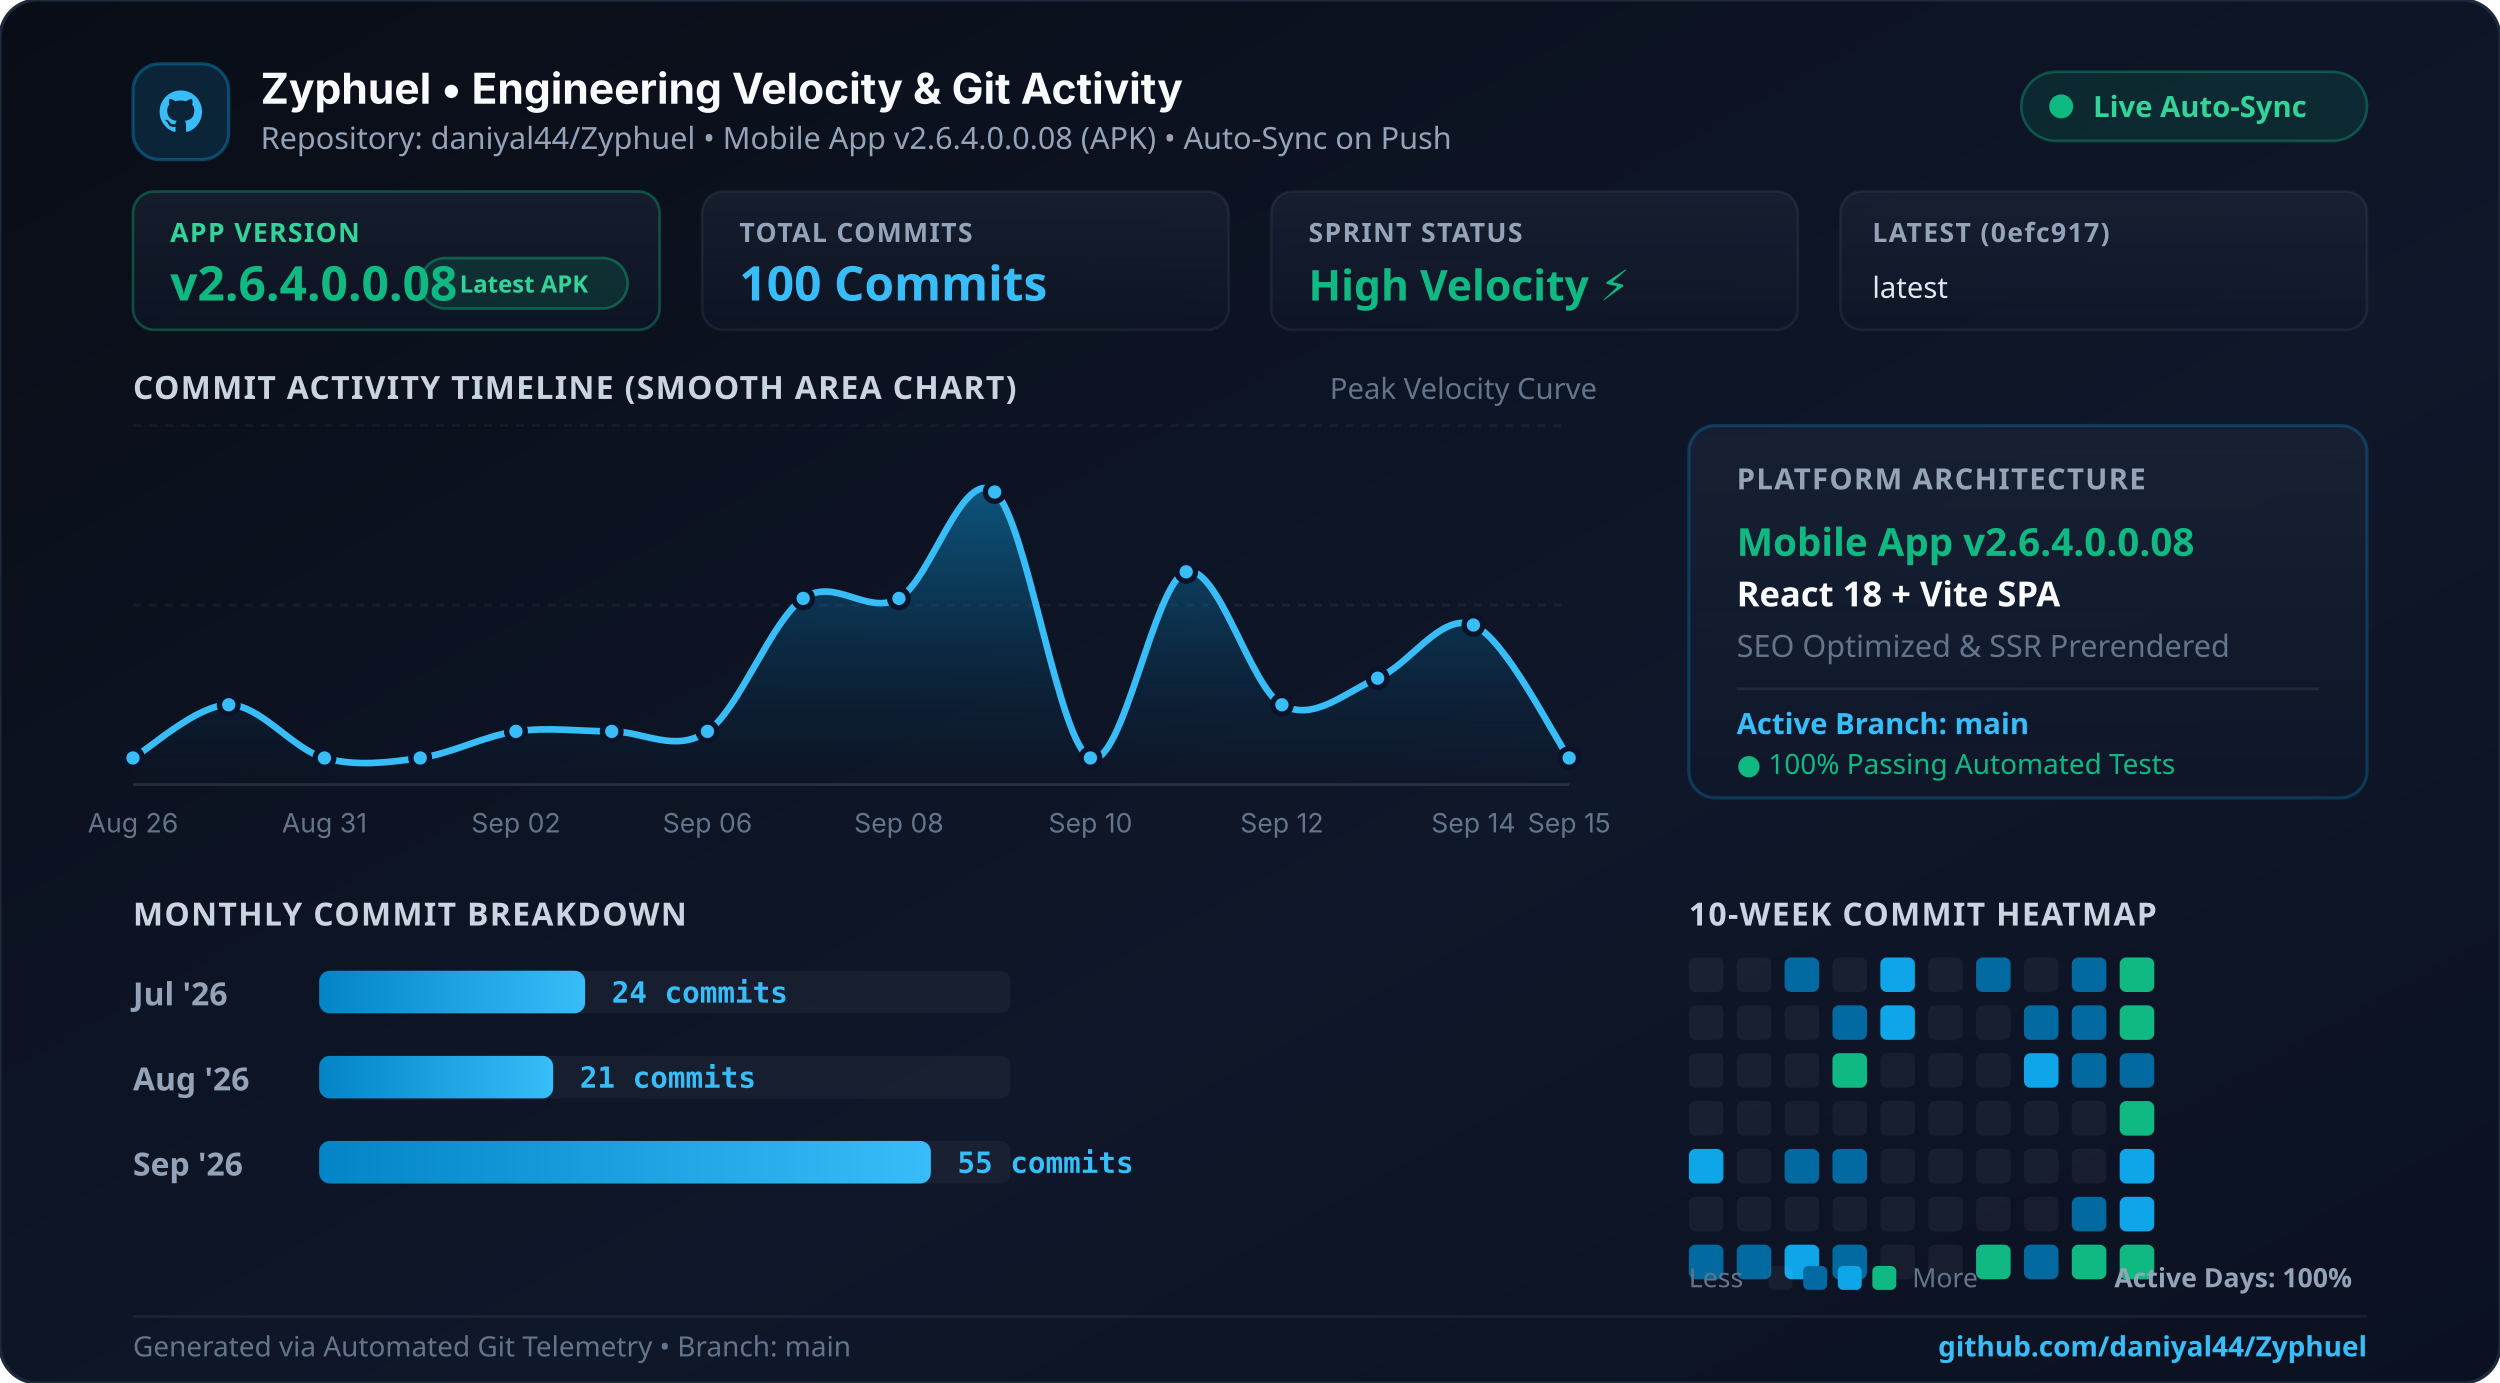
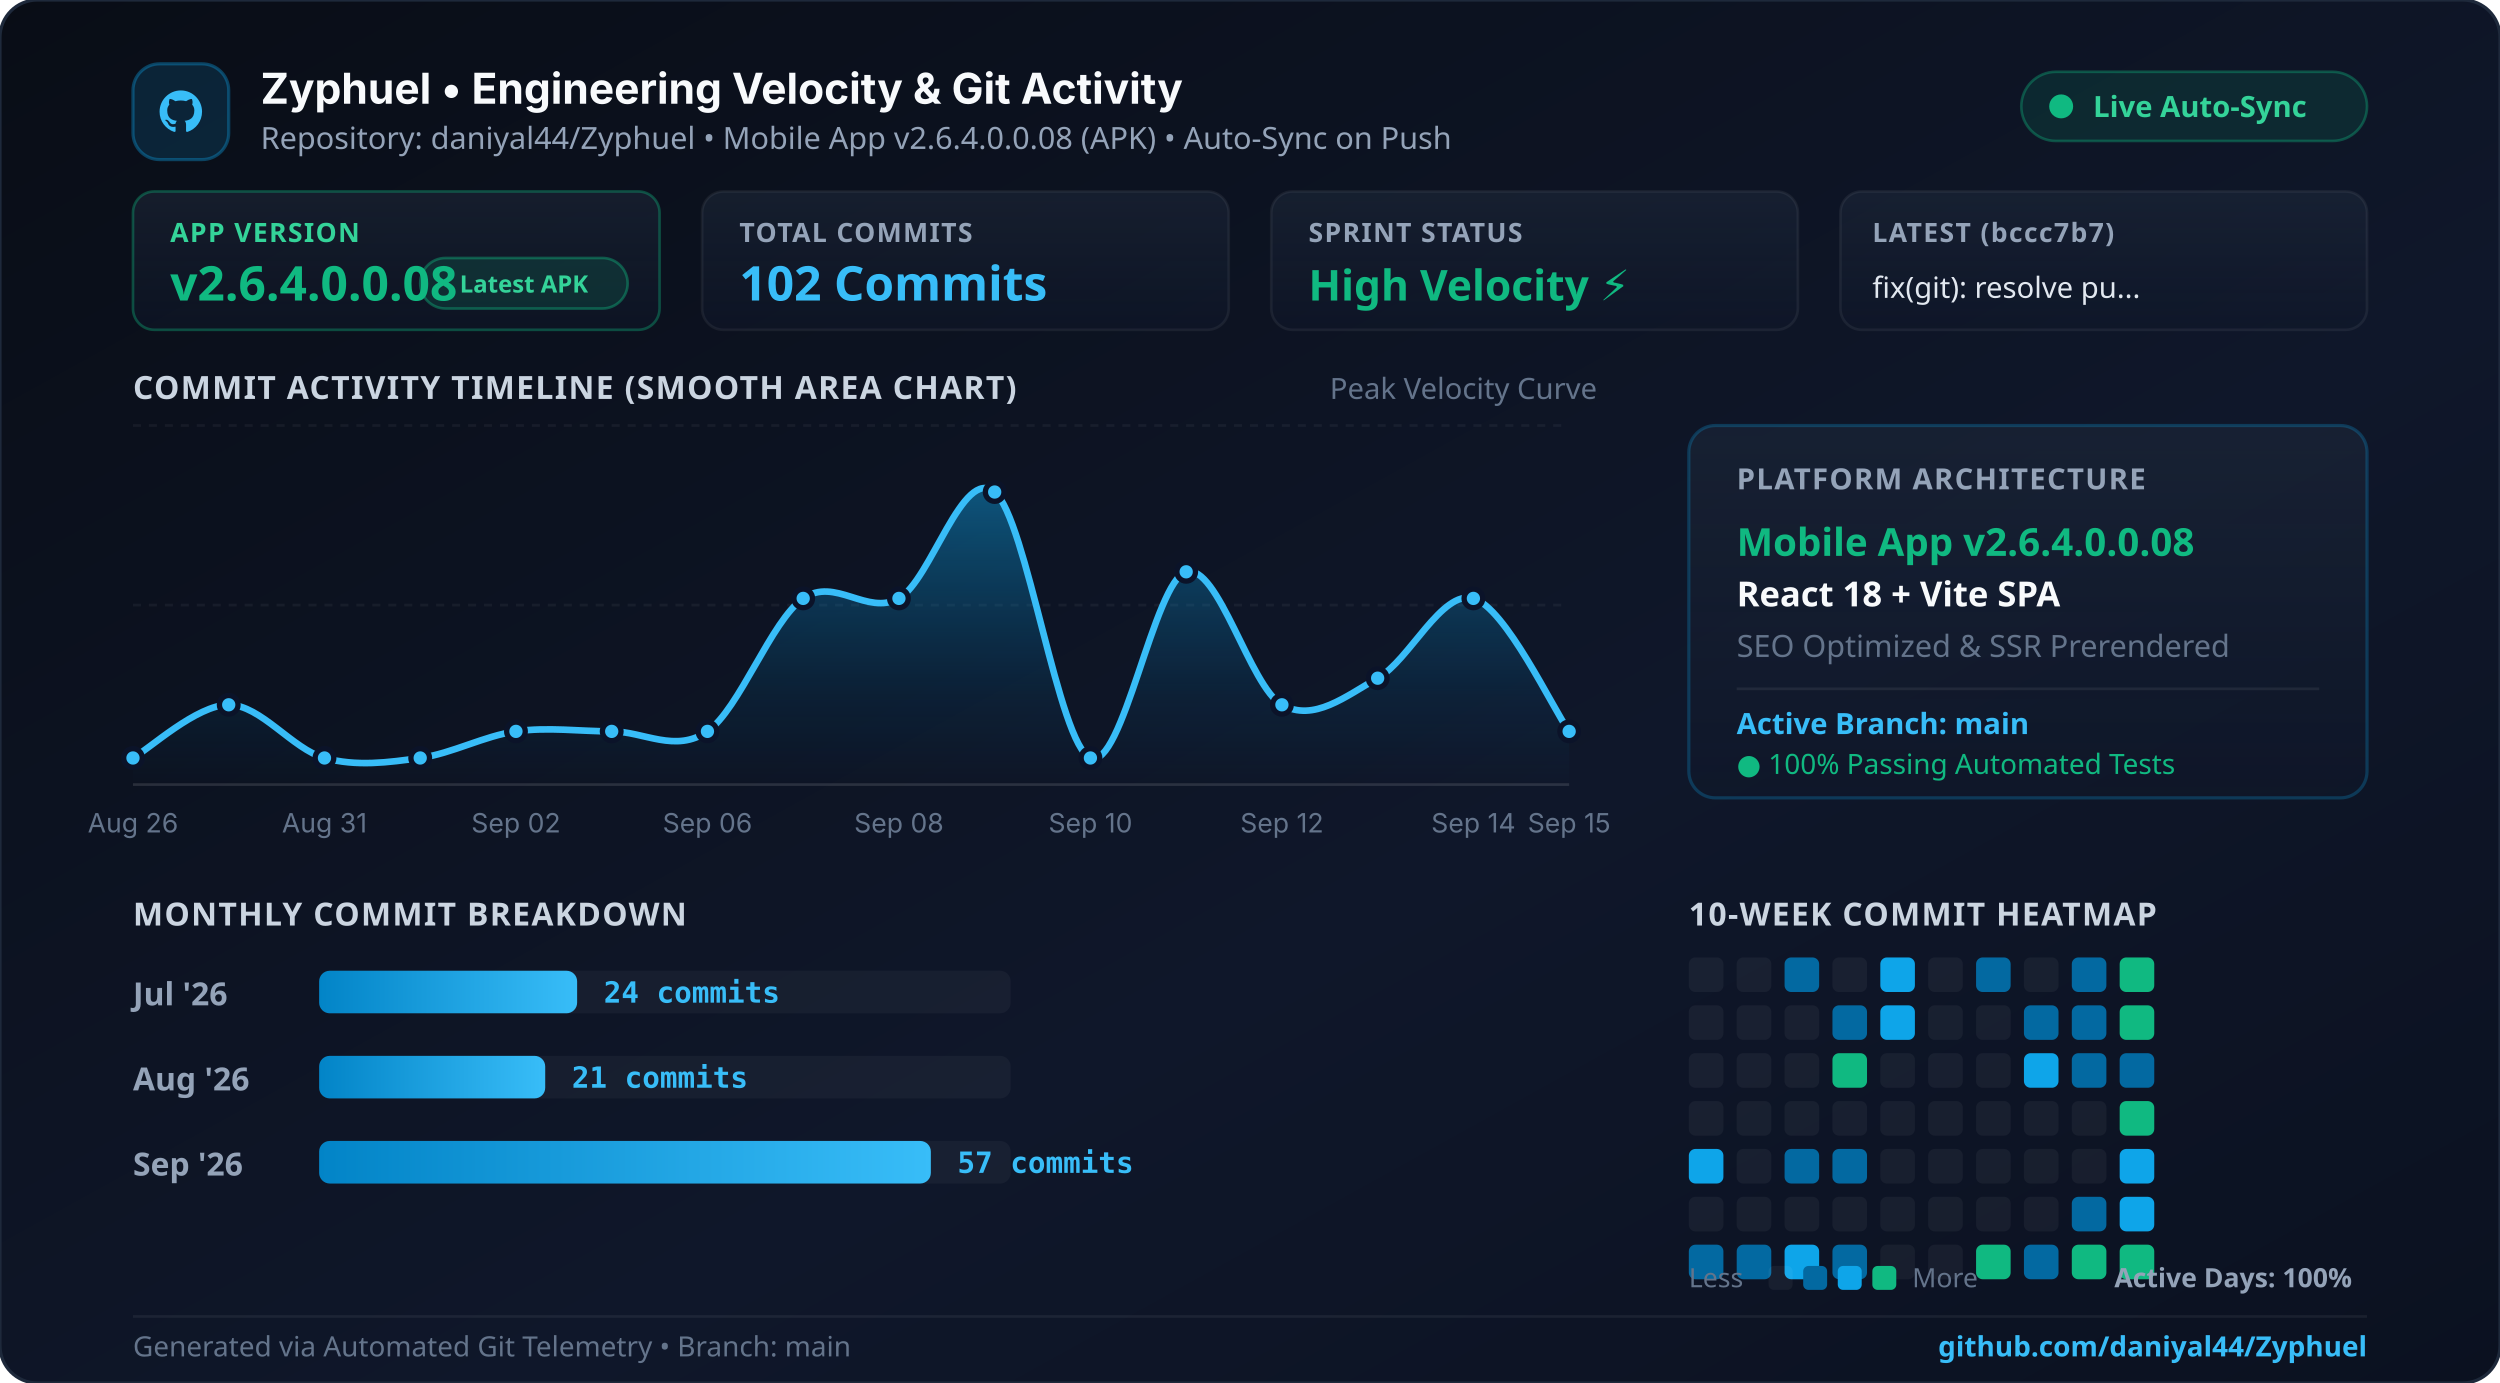
<svg xmlns="http://www.w3.org/2000/svg" width="940" height="520" viewBox="0 0 940 520" fill="none">
  <defs>
    <linearGradient id="bgGrad" x1="0%" y1="0%" x2="100%" y2="100%">
      <stop offset="0%" stop-color="#090d16" />
      <stop offset="60%" stop-color="#0f172a" />
      <stop offset="100%" stop-color="#0b1120" />
    </linearGradient>
    <linearGradient id="cardGrad" x1="0%" y1="0%" x2="0%" y2="100%">
      <stop offset="0%" stop-color="rgba(30, 41, 59, 0.55)" />
      <stop offset="100%" stop-color="rgba(15, 23, 42, 0.45)" />
    </linearGradient>
    <linearGradient id="areaGrad" x1="0%" y1="0%" x2="0%" y2="100%">
      <stop offset="0%" stop-color="#0ea5e9" stop-opacity="0.45" />
      <stop offset="70%" stop-color="#0284c7" stop-opacity="0.1" />
      <stop offset="100%" stop-color="#0284c7" stop-opacity="0.0" />
    </linearGradient>
    <linearGradient id="cyanGrad" x1="0%" y1="0%" x2="100%" y2="0%">
      <stop offset="0%" stop-color="#0284c7" />
      <stop offset="100%" stop-color="#38bdf8" />
    </linearGradient>
    <linearGradient id="topGlow" x1="0%" y1="0%" x2="100%" y2="0%">
      <stop offset="0%" stop-color="#0284c7" stop-opacity="0" />
      <stop offset="40%" stop-color="#38bdf8" stop-opacity="0.9" />
      <stop offset="70%" stop-color="#10b981" stop-opacity="0.8" />
      <stop offset="100%" stop-color="#10b981" stop-opacity="0" />
    </linearGradient>
  </defs>
  <rect width="940" height="520" rx="14" fill="url(#bgGrad)" stroke="#1e293b" stroke-width="1.2" />
  <line x1="60" y1="1.5" x2="880" y2="1.5" stroke="url(#topGlow)" stroke-width="2.5" />
  <g transform="translate(50, 24)">
    <rect width="36" height="36" rx="10" fill="rgba(14, 165, 233, 0.15)" stroke="rgba(14, 165, 233, 0.35)" stroke-width="1.2" />
    <path d="M18 10 C13.58 10 10 13.58 10 18 C10 21.54 12.29 24.53 15.47 25.59 C15.87 25.66 16.02 25.42 16.02 25.21 C16.02 25.02 16.01 24.39 16.01 23.63 C13.79 24.11 13.32 22.68 13.32 22.68 C12.95 21.76 12.43 21.51 12.43 21.51 C11.71 21.01 12.49 21.02 12.49 21.02 C13.28 21.08 13.7 21.84 13.7 21.84 C14.41 23.05 15.56 22.7 16.01 22.5 C16.08 21.99 16.29 21.63 16.51 21.43 C14.73 21.23 12.87 20.54 12.87 17.48 C12.87 16.61 13.18 15.9 13.69 15.34 C13.61 15.14 13.33 14.33 13.77 13.23 C13.77 13.23 14.44 13.01 15.97 14.05 C16.61 13.87 17.29 13.78 17.97 13.78 C18.65 13.78 19.33 13.87 19.97 14.05 C21.5 13.01 22.17 13.23 22.17 13.23 C22.61 14.33 22.33 15.14 22.25 15.34 C22.77 15.9 23.07 16.61 23.07 17.48 C23.07 20.55 21.2 21.23 19.42 21.43 C19.7 21.68 19.96 22.16 19.96 22.9 C19.96 23.95 19.95 24.8 19.95 25.21 C19.95 25.42 20.1 25.67 20.5 25.59 C23.68 24.53 25.97 21.54 25.97 18 C25.97 13.58 22.39 10 18 10 Z" fill="#38bdf8" />
    <text x="48" y="15" fill="#f8fafc" font-family="system-ui, -apple-system, sans-serif" font-size="16" font-weight="700">Zyphuel • Engineering Velocity &amp; Git Activity</text>
    <text x="48" y="32" fill="#94a3b8" font-family="system-ui, sans-serif" font-size="11.5">Repository: daniyal44/Zyphuel • Mobile App v2.6.4.0.0.08 (APK) • Auto-Sync on Push</text>
    <rect x="710" y="3" width="130" height="26" rx="13" fill="rgba(16, 185, 129, 0.12)" stroke="rgba(16, 185, 129, 0.35)" stroke-width="1" />
    <circle cx="725" cy="16" r="4.5" fill="#10b981" />
    <text x="737" y="20" fill="#34d399" font-family="system-ui, sans-serif" font-size="11" font-weight="700">Live Auto-Sync</text>
  </g>
  <g transform="translate(50, 72)">
    <rect x="0" y="0" width="198" height="52" rx="8" fill="url(#cardGrad)" stroke="rgba(16, 185, 129, 0.35)" />
    <text x="14" y="19" fill="#34d399" font-family="system-ui, sans-serif" font-size="10" font-weight="700" letter-spacing="0.5">APP VERSION</text>
    <text x="14" y="41" fill="#10b981" font-family="system-ui, sans-serif" font-size="18" font-weight="800">v2.6.4.0.0.08</text>
    <rect x="108" y="25" width="78" height="19" rx="9.5" fill="rgba(16, 185, 129, 0.15)" stroke="rgba(16, 185, 129, 0.4)" stroke-width="1" />
    <text x="147" y="38" fill="#34d399" font-family="system-ui, sans-serif" font-size="9" font-weight="700" text-anchor="middle">Latest APK</text>
    <rect x="214" y="0" width="198" height="52" rx="8" fill="url(#cardGrad)" stroke="rgba(255,255,255,0.06)" />
    <text x="228" y="19" fill="#94a3b8" font-family="system-ui, sans-serif" font-size="10" font-weight="700" letter-spacing="0.5">TOTAL COMMITS</text>
-     <text x="228" y="41" fill="#38bdf8" font-family="system-ui, sans-serif" font-size="18" font-weight="800">100 Commits</text>
+     <text x="228" y="41" fill="#38bdf8" font-family="system-ui, sans-serif" font-size="18" font-weight="800">102 Commits</text>
    <rect x="428" y="0" width="198" height="52" rx="8" fill="url(#cardGrad)" stroke="rgba(255,255,255,0.06)" />
    <text x="442" y="19" fill="#94a3b8" font-family="system-ui, sans-serif" font-size="10" font-weight="700" letter-spacing="0.5">SPRINT STATUS</text>
    <text x="442" y="41" fill="#10b981" font-family="system-ui, sans-serif" font-size="16" font-weight="800">High Velocity ⚡</text>
    <rect x="642" y="0" width="198" height="52" rx="8" fill="url(#cardGrad)" stroke="rgba(255,255,255,0.06)" />
-     <text x="654" y="19" fill="#94a3b8" font-family="system-ui, sans-serif" font-size="10" font-weight="700" letter-spacing="0.5">LATEST (0efc917)</text>
-     <text x="654" y="40" fill="#e2e8f0" font-family="system-ui, sans-serif" font-size="11" font-weight="500">latest</text>
+     <text x="654" y="19" fill="#94a3b8" font-family="system-ui, sans-serif" font-size="10" font-weight="700" letter-spacing="0.5">LATEST (bccc7b7)</text>
+     <text x="654" y="40" fill="#e2e8f0" font-family="system-ui, sans-serif" font-size="11" font-weight="500">fix(git): resolve pu...</text>
  </g>
  <text x="50" y="150" fill="#cbd5e1" font-family="system-ui, sans-serif" font-size="12" font-weight="700" letter-spacing="0.5">COMMIT ACTIVITY TIMELINE (SMOOTH AREA CHART)</text>
  <text x="500" y="150" fill="#64748b" font-family="system-ui, sans-serif" font-size="11">Peak Velocity Curve</text>
  <line x1="50" y1="160" x2="590" y2="160" stroke="rgba(255,255,255,0.05)" stroke-dasharray="3 3" />
  <line x1="50" y1="227.5" x2="590" y2="227.5" stroke="rgba(255,255,255,0.05)" stroke-dasharray="3 3" />
  <line x1="50" y1="295" x2="590" y2="295" stroke="rgba(255,255,255,0.12)" />
-   <path d="M 50.0 285.0 C 56.0 281.7, 74.0 265.0, 86.0 265.0 C 98.0 265.0, 110.0 281.7, 122.0 285.0 C 134.0 288.3, 146.0 286.7, 158.0 285.0 C 170.0 283.3, 182.0 276.7, 194.0 275.0 C 206.0 273.3, 218.0 275.0, 230.0 275.0 C 242.0 275.0, 254.0 283.3, 266.0 275.0 C 278.0 266.7, 290.0 233.3, 302.0 225.0 C 314.0 216.7, 326.0 231.7, 338.0 225.0 C 350.0 218.3, 362.0 175.0, 374.0 185.0 C 386.0 195.0, 398.0 280.0, 410.0 285.0 C 422.0 290.0, 434.0 218.3, 446.0 215.0 C 458.0 211.7, 470.0 258.3, 482.0 265.0 C 494.0 271.7, 506.0 260.0, 518.0 255.0 C 530.0 250.0, 542.0 230.0, 554.0 235.0 C 566.0 240.0, 584.0 276.7, 590.0 285.0 L 590.0 295.0 L 50.0 295.0 Z" fill="url(#areaGrad)" />
-   <path d="M 50.0 285.0 C 56.0 281.7, 74.0 265.0, 86.0 265.0 C 98.0 265.0, 110.0 281.7, 122.0 285.0 C 134.0 288.3, 146.0 286.7, 158.0 285.0 C 170.0 283.3, 182.0 276.7, 194.0 275.0 C 206.0 273.3, 218.0 275.0, 230.0 275.0 C 242.0 275.0, 254.0 283.3, 266.0 275.0 C 278.0 266.7, 290.0 233.3, 302.0 225.0 C 314.0 216.7, 326.0 231.7, 338.0 225.0 C 350.0 218.3, 362.0 175.0, 374.0 185.0 C 386.0 195.0, 398.0 280.0, 410.0 285.0 C 422.0 290.0, 434.0 218.3, 446.0 215.0 C 458.0 211.7, 470.0 258.3, 482.0 265.0 C 494.0 271.7, 506.0 260.0, 518.0 255.0 C 530.0 250.0, 542.0 230.0, 554.0 235.0 C 566.0 240.0, 584.0 276.7, 590.0 285.0" fill="none" stroke="#38bdf8" stroke-width="2.5" stroke-linecap="round" />
+   <path d="M 50.0 285.0 C 56.0 281.7, 74.0 265.0, 86.0 265.0 C 98.0 265.0, 110.0 281.7, 122.0 285.0 C 134.0 288.3, 146.0 286.7, 158.0 285.0 C 170.0 283.3, 182.0 276.7, 194.0 275.0 C 206.0 273.3, 218.0 275.0, 230.0 275.0 C 242.0 275.0, 254.0 283.3, 266.0 275.0 C 278.0 266.7, 290.0 233.3, 302.0 225.0 C 314.0 216.7, 326.0 231.7, 338.0 225.0 C 350.0 218.3, 362.0 175.0, 374.0 185.0 C 386.0 195.0, 398.0 280.0, 410.0 285.0 C 422.0 290.0, 434.0 218.3, 446.0 215.0 C 458.0 211.7, 470.0 258.3, 482.0 265.0 C 494.0 271.7, 506.0 261.7, 518.0 255.0 C 530.0 248.3, 542.0 221.7, 554.0 225.0 C 566.0 228.3, 584.0 266.7, 590.0 275.0 L 590.0 295.0 L 50.0 295.0 Z" fill="url(#areaGrad)" />
+   <path d="M 50.0 285.0 C 56.0 281.7, 74.0 265.0, 86.0 265.0 C 98.0 265.0, 110.0 281.7, 122.0 285.0 C 134.0 288.3, 146.0 286.7, 158.0 285.0 C 170.0 283.3, 182.0 276.7, 194.0 275.0 C 206.0 273.3, 218.0 275.0, 230.0 275.0 C 242.0 275.0, 254.0 283.3, 266.0 275.0 C 278.0 266.7, 290.0 233.3, 302.0 225.0 C 314.0 216.7, 326.0 231.7, 338.0 225.0 C 350.0 218.3, 362.0 175.0, 374.0 185.0 C 386.0 195.0, 398.0 280.0, 410.0 285.0 C 422.0 290.0, 434.0 218.3, 446.0 215.0 C 458.0 211.7, 470.0 258.3, 482.0 265.0 C 494.0 271.7, 506.0 261.7, 518.0 255.0 C 530.0 248.3, 542.0 221.7, 554.0 225.0 C 566.0 228.3, 584.0 266.7, 590.0 275.0" fill="none" stroke="#38bdf8" stroke-width="2.5" stroke-linecap="round" />
  <circle cx="50.0" cy="285.0" r="3.5" fill="#38bdf8" stroke="#0b1329" stroke-width="2" />
  <text x="50.0" y="313" fill="#64748b" font-family="system-ui, -apple-system, sans-serif" font-size="10" text-anchor="middle">Aug 26</text>
  <circle cx="86.0" cy="265.0" r="3.5" fill="#38bdf8" stroke="#0b1329" stroke-width="2" />
  <circle cx="122.0" cy="285.0" r="3.5" fill="#38bdf8" stroke="#0b1329" stroke-width="2" />
  <text x="122.0" y="313" fill="#64748b" font-family="system-ui, -apple-system, sans-serif" font-size="10" text-anchor="middle">Aug 31</text>
  <circle cx="158.0" cy="285.0" r="3.5" fill="#38bdf8" stroke="#0b1329" stroke-width="2" />
  <circle cx="194.0" cy="275.0" r="3.5" fill="#38bdf8" stroke="#0b1329" stroke-width="2" />
  <text x="194.0" y="313" fill="#64748b" font-family="system-ui, -apple-system, sans-serif" font-size="10" text-anchor="middle">Sep 02</text>
  <circle cx="230.0" cy="275.0" r="3.5" fill="#38bdf8" stroke="#0b1329" stroke-width="2" />
  <circle cx="266.0" cy="275.0" r="3.5" fill="#38bdf8" stroke="#0b1329" stroke-width="2" />
  <text x="266.0" y="313" fill="#64748b" font-family="system-ui, -apple-system, sans-serif" font-size="10" text-anchor="middle">Sep 06</text>
  <circle cx="302.0" cy="225.0" r="3.5" fill="#38bdf8" stroke="#0b1329" stroke-width="2" />
  <circle cx="338.0" cy="225.0" r="3.5" fill="#38bdf8" stroke="#0b1329" stroke-width="2" />
  <text x="338.0" y="313" fill="#64748b" font-family="system-ui, -apple-system, sans-serif" font-size="10" text-anchor="middle">Sep 08</text>
  <circle cx="374.0" cy="185.0" r="3.5" fill="#38bdf8" stroke="#0b1329" stroke-width="2" />
  <circle cx="410.0" cy="285.0" r="3.5" fill="#38bdf8" stroke="#0b1329" stroke-width="2" />
  <text x="410.0" y="313" fill="#64748b" font-family="system-ui, -apple-system, sans-serif" font-size="10" text-anchor="middle">Sep 10</text>
  <circle cx="446.0" cy="215.0" r="3.5" fill="#38bdf8" stroke="#0b1329" stroke-width="2" />
  <circle cx="482.0" cy="265.0" r="3.5" fill="#38bdf8" stroke="#0b1329" stroke-width="2" />
  <text x="482.0" y="313" fill="#64748b" font-family="system-ui, -apple-system, sans-serif" font-size="10" text-anchor="middle">Sep 12</text>
  <circle cx="518.0" cy="255.0" r="3.5" fill="#38bdf8" stroke="#0b1329" stroke-width="2" />
-   <circle cx="554.0" cy="235.0" r="3.5" fill="#38bdf8" stroke="#0b1329" stroke-width="2" />
+   <circle cx="554.0" cy="225.0" r="3.5" fill="#38bdf8" stroke="#0b1329" stroke-width="2" />
  <text x="554.0" y="313" fill="#64748b" font-family="system-ui, -apple-system, sans-serif" font-size="10" text-anchor="middle">Sep 14</text>
-   <circle cx="590.0" cy="285.0" r="3.5" fill="#38bdf8" stroke="#0b1329" stroke-width="2" />
+   <circle cx="590.0" cy="275.0" r="3.5" fill="#38bdf8" stroke="#0b1329" stroke-width="2" />
  <text x="590.0" y="313" fill="#64748b" font-family="system-ui, -apple-system, sans-serif" font-size="10" text-anchor="middle">Sep 15</text>
  <g transform="translate(635, 160)">
    <rect width="255" height="140" rx="10" fill="url(#cardGrad)" stroke="rgba(14, 165, 233, 0.25)" stroke-width="1.2" />
    <text x="18" y="24" fill="#94a3b8" font-family="system-ui, sans-serif" font-size="11" font-weight="700" letter-spacing="0.5">PLATFORM ARCHITECTURE</text>
    <text x="18" y="49" fill="#10b981" font-family="system-ui, sans-serif" font-size="14.5" font-weight="700">Mobile App v2.6.4.0.0.08</text>
    <text x="18" y="68" fill="#f8fafc" font-family="system-ui, sans-serif" font-size="13" font-weight="600">React 18 + Vite SPA</text>
    <text x="18" y="87" fill="#64748b" font-family="system-ui, sans-serif" font-size="11.5">SEO Optimized &amp; SSR Prerendered</text>
    <line x1="18" y1="99" x2="237" y2="99" stroke="rgba(255,255,255,0.07)" />
    <text x="18" y="116" fill="#38bdf8" font-family="system-ui, sans-serif" font-size="11" font-weight="600">Active Branch: main</text>
    <text x="18" y="131" fill="#10b981" font-family="system-ui, sans-serif" font-size="10.5">● 100% Passing Automated Tests</text>
  </g>
  <text x="50" y="348" fill="#cbd5e1" font-family="system-ui, sans-serif" font-size="12" font-weight="700" letter-spacing="0.5">MONTHLY COMMIT BREAKDOWN</text>
  <text x="635" y="348" fill="#cbd5e1" font-family="system-ui, sans-serif" font-size="12" font-weight="700" letter-spacing="0.5">10-WEEK COMMIT HEATMAP</text>
  <text x="50" y="378" fill="#94a3b8" font-family="system-ui, sans-serif" font-size="12" font-weight="600">Jul '26</text>
  <rect x="120" y="365" width="260" height="16" rx="4" fill="rgba(255,255,255,0.04)" />
-   <rect x="120" y="365" width="100" height="16" rx="4" fill="url(#cyanGrad)" />
-   <text x="230" y="377" fill="#38bdf8" font-family="monospace" font-size="11" font-weight="700">24 commits</text>
+   <rect x="120" y="365" width="97" height="16" rx="4" fill="url(#cyanGrad)" />
+   <text x="227" y="377" fill="#38bdf8" font-family="monospace" font-size="11" font-weight="700">24 commits</text>
  <text x="50" y="410" fill="#94a3b8" font-family="system-ui, sans-serif" font-size="12" font-weight="600">Aug '26</text>
  <rect x="120" y="397" width="260" height="16" rx="4" fill="rgba(255,255,255,0.04)" />
-   <rect x="120" y="397" width="88" height="16" rx="4" fill="url(#cyanGrad)" />
-   <text x="218" y="409" fill="#38bdf8" font-family="monospace" font-size="11" font-weight="700">21 commits</text>
+   <rect x="120" y="397" width="85" height="16" rx="4" fill="url(#cyanGrad)" />
+   <text x="215" y="409" fill="#38bdf8" font-family="monospace" font-size="11" font-weight="700">21 commits</text>
  <text x="50" y="442" fill="#94a3b8" font-family="system-ui, sans-serif" font-size="12" font-weight="600">Sep '26</text>
  <rect x="120" y="429" width="260" height="16" rx="4" fill="rgba(255,255,255,0.04)" />
  <rect x="120" y="429" width="230" height="16" rx="4" fill="url(#cyanGrad)" />
-   <text x="360" y="441" fill="#38bdf8" font-family="monospace" font-size="11" font-weight="700">55 commits</text>
+   <text x="360" y="441" fill="#38bdf8" font-family="monospace" font-size="11" font-weight="700">57 commits</text>
  <g>
    <rect x="635" y="360" width="13" height="13" rx="2.5" fill="rgba(255,255,255,0.05)" />
    <rect x="635" y="378" width="13" height="13" rx="2.5" fill="rgba(255,255,255,0.05)" />
    <rect x="635" y="396" width="13" height="13" rx="2.5" fill="rgba(255,255,255,0.05)" />
    <rect x="635" y="414" width="13" height="13" rx="2.5" fill="rgba(255,255,255,0.05)" />
    <rect x="635" y="432" width="13" height="13" rx="2.5" fill="#0ea5e9" />
    <rect x="635" y="450" width="13" height="13" rx="2.5" fill="rgba(255,255,255,0.05)" />
    <rect x="635" y="468" width="13" height="13" rx="2.5" fill="#0369a1" />
    <rect x="653" y="360" width="13" height="13" rx="2.5" fill="rgba(255,255,255,0.05)" />
    <rect x="653" y="378" width="13" height="13" rx="2.5" fill="rgba(255,255,255,0.05)" />
    <rect x="653" y="396" width="13" height="13" rx="2.5" fill="rgba(255,255,255,0.05)" />
    <rect x="653" y="414" width="13" height="13" rx="2.5" fill="rgba(255,255,255,0.05)" />
    <rect x="653" y="432" width="13" height="13" rx="2.5" fill="rgba(255,255,255,0.05)" />
    <rect x="653" y="450" width="13" height="13" rx="2.5" fill="rgba(255,255,255,0.05)" />
    <rect x="653" y="468" width="13" height="13" rx="2.5" fill="#0369a1" />
    <rect x="671" y="360" width="13" height="13" rx="2.5" fill="#0369a1" />
    <rect x="671" y="378" width="13" height="13" rx="2.5" fill="rgba(255,255,255,0.05)" />
    <rect x="671" y="396" width="13" height="13" rx="2.5" fill="rgba(255,255,255,0.05)" />
    <rect x="671" y="414" width="13" height="13" rx="2.5" fill="rgba(255,255,255,0.05)" />
    <rect x="671" y="432" width="13" height="13" rx="2.5" fill="#0369a1" />
    <rect x="671" y="450" width="13" height="13" rx="2.5" fill="rgba(255,255,255,0.05)" />
    <rect x="671" y="468" width="13" height="13" rx="2.5" fill="#0ea5e9" />
    <rect x="689" y="360" width="13" height="13" rx="2.5" fill="rgba(255,255,255,0.05)" />
    <rect x="689" y="378" width="13" height="13" rx="2.5" fill="#0369a1" />
    <rect x="689" y="396" width="13" height="13" rx="2.5" fill="#10b981" />
    <rect x="689" y="414" width="13" height="13" rx="2.5" fill="rgba(255,255,255,0.05)" />
    <rect x="689" y="432" width="13" height="13" rx="2.5" fill="#0369a1" />
    <rect x="689" y="450" width="13" height="13" rx="2.5" fill="rgba(255,255,255,0.05)" />
    <rect x="689" y="468" width="13" height="13" rx="2.5" fill="#0369a1" />
    <rect x="707" y="360" width="13" height="13" rx="2.5" fill="#0ea5e9" />
    <rect x="707" y="378" width="13" height="13" rx="2.5" fill="#0ea5e9" />
    <rect x="707" y="396" width="13" height="13" rx="2.5" fill="rgba(255,255,255,0.05)" />
    <rect x="707" y="414" width="13" height="13" rx="2.5" fill="rgba(255,255,255,0.05)" />
    <rect x="707" y="432" width="13" height="13" rx="2.5" fill="rgba(255,255,255,0.05)" />
    <rect x="707" y="450" width="13" height="13" rx="2.5" fill="rgba(255,255,255,0.05)" />
    <rect x="707" y="468" width="13" height="13" rx="2.5" fill="rgba(255,255,255,0.05)" />
    <rect x="725" y="360" width="13" height="13" rx="2.5" fill="rgba(255,255,255,0.05)" />
    <rect x="725" y="378" width="13" height="13" rx="2.5" fill="rgba(255,255,255,0.05)" />
    <rect x="725" y="396" width="13" height="13" rx="2.5" fill="rgba(255,255,255,0.05)" />
    <rect x="725" y="414" width="13" height="13" rx="2.5" fill="rgba(255,255,255,0.05)" />
    <rect x="725" y="432" width="13" height="13" rx="2.5" fill="rgba(255,255,255,0.05)" />
    <rect x="725" y="450" width="13" height="13" rx="2.5" fill="rgba(255,255,255,0.05)" />
    <rect x="725" y="468" width="13" height="13" rx="2.5" fill="rgba(255,255,255,0.05)" />
    <rect x="743" y="360" width="13" height="13" rx="2.5" fill="#0369a1" />
    <rect x="743" y="378" width="13" height="13" rx="2.5" fill="rgba(255,255,255,0.05)" />
    <rect x="743" y="396" width="13" height="13" rx="2.5" fill="rgba(255,255,255,0.05)" />
    <rect x="743" y="414" width="13" height="13" rx="2.5" fill="rgba(255,255,255,0.05)" />
    <rect x="743" y="432" width="13" height="13" rx="2.5" fill="rgba(255,255,255,0.05)" />
    <rect x="743" y="450" width="13" height="13" rx="2.5" fill="rgba(255,255,255,0.05)" />
    <rect x="743" y="468" width="13" height="13" rx="2.5" fill="#10b981" />
    <rect x="761" y="360" width="13" height="13" rx="2.5" fill="rgba(255,255,255,0.05)" />
    <rect x="761" y="378" width="13" height="13" rx="2.5" fill="#0369a1" />
    <rect x="761" y="396" width="13" height="13" rx="2.5" fill="#0ea5e9" />
    <rect x="761" y="414" width="13" height="13" rx="2.5" fill="rgba(255,255,255,0.05)" />
    <rect x="761" y="432" width="13" height="13" rx="2.5" fill="rgba(255,255,255,0.05)" />
    <rect x="761" y="450" width="13" height="13" rx="2.5" fill="rgba(255,255,255,0.05)" />
    <rect x="761" y="468" width="13" height="13" rx="2.5" fill="#0369a1" />
    <rect x="779" y="360" width="13" height="13" rx="2.5" fill="#0369a1" />
    <rect x="779" y="378" width="13" height="13" rx="2.5" fill="#0369a1" />
    <rect x="779" y="396" width="13" height="13" rx="2.5" fill="#0369a1" />
    <rect x="779" y="414" width="13" height="13" rx="2.5" fill="rgba(255,255,255,0.05)" />
    <rect x="779" y="432" width="13" height="13" rx="2.5" fill="rgba(255,255,255,0.05)" />
    <rect x="779" y="450" width="13" height="13" rx="2.5" fill="#0369a1" />
    <rect x="779" y="468" width="13" height="13" rx="2.5" fill="#10b981" />
    <rect x="797" y="360" width="13" height="13" rx="2.5" fill="#10b981" />
    <rect x="797" y="378" width="13" height="13" rx="2.5" fill="#10b981" />
    <rect x="797" y="396" width="13" height="13" rx="2.5" fill="#0369a1" />
    <rect x="797" y="414" width="13" height="13" rx="2.5" fill="#10b981" />
    <rect x="797" y="432" width="13" height="13" rx="2.5" fill="#0ea5e9" />
    <rect x="797" y="450" width="13" height="13" rx="2.5" fill="#0ea5e9" />
    <rect x="797" y="468" width="13" height="13" rx="2.5" fill="#10b981" />
    <g transform="translate(635, 475)">
      <text x="0" y="9" fill="#64748b" font-family="system-ui, sans-serif" font-size="10">Less</text>
      <rect x="30" y="1" width="9" height="9" rx="2" fill="rgba(255,255,255,0.05)" />
      <rect x="43" y="1" width="9" height="9" rx="2" fill="#0369a1" />
      <rect x="56" y="1" width="9" height="9" rx="2" fill="#0ea5e9" />
      <rect x="69" y="1" width="9" height="9" rx="2" fill="#10b981" />
      <text x="84" y="9" fill="#64748b" font-family="system-ui, sans-serif" font-size="10">More</text>
      <text x="160" y="9" fill="#94a3b8" font-family="system-ui, sans-serif" font-size="10" font-weight="600">Active Days: 100%</text>
    </g>
  </g>
  <line x1="50" y1="495" x2="890" y2="495" stroke="rgba(255,255,255,0.06)" />
  <text x="50" y="510" fill="#64748b" font-family="system-ui, sans-serif" font-size="10.5">Generated via Automated Git Telemetry • Branch: main</text>
  <text x="890" y="510" fill="#38bdf8" font-family="system-ui, sans-serif" font-size="10.5" font-weight="600" text-anchor="end">github.com/daniyal44/Zyphuel</text>
</svg>
